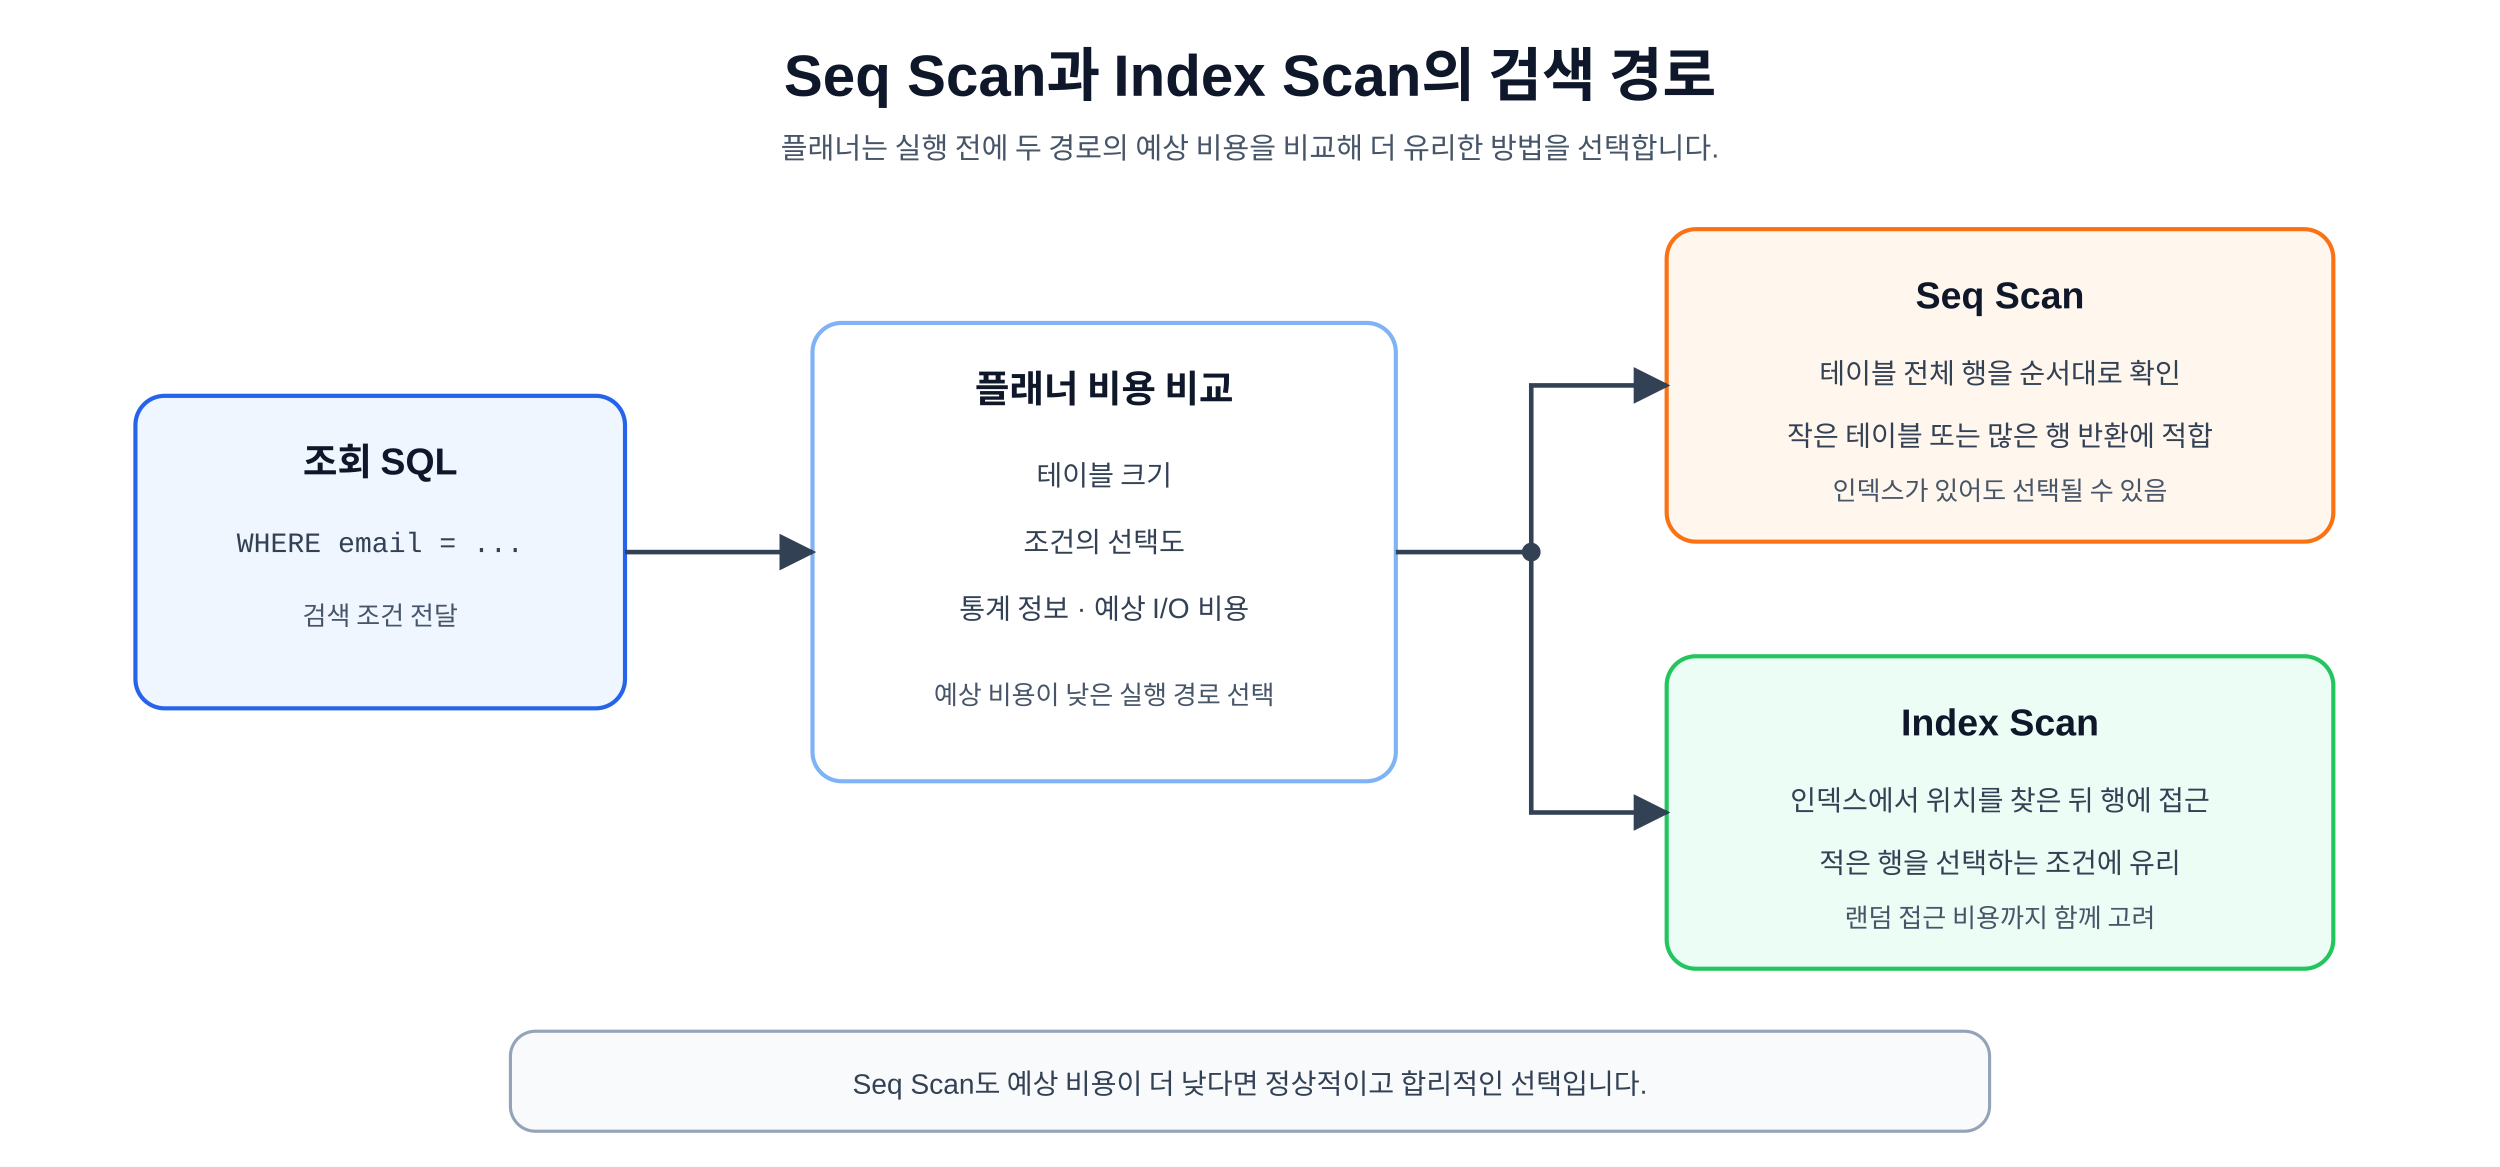
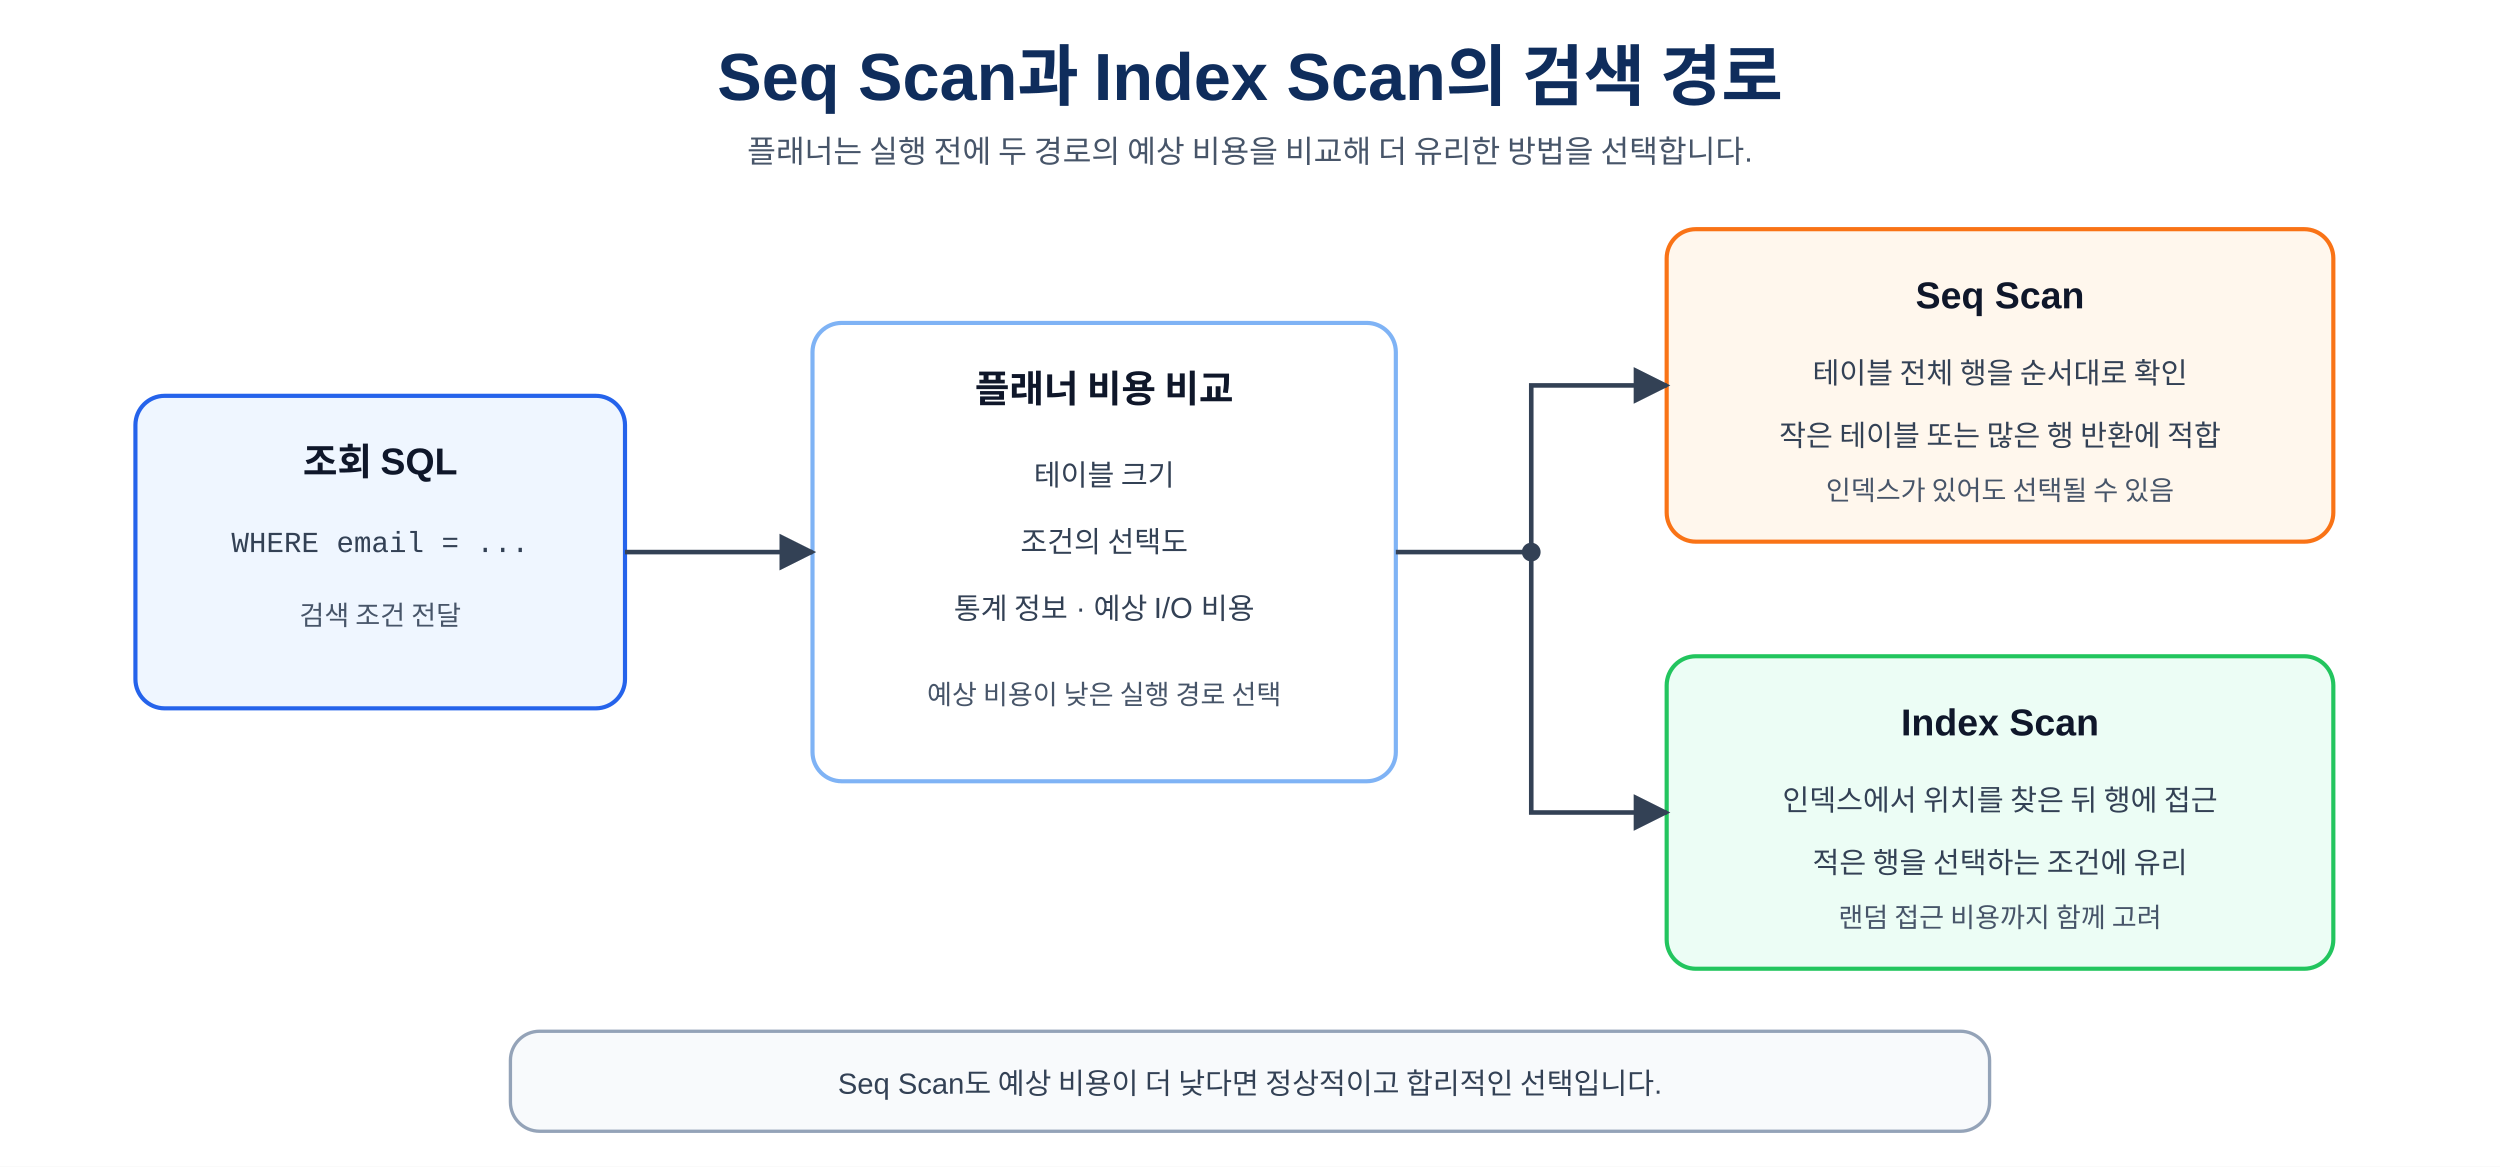
<svg xmlns="http://www.w3.org/2000/svg" width="100%" viewBox="0 0 1200 560" role="img" aria-labelledby="title desc" preserveAspectRatio="xMidYMid meet">
  <defs>
    <marker id="arrow" viewBox="0 0 10 10" refX="9" refY="5" markerWidth="8" markerHeight="8" orient="auto">
      <path d="M0 0 L10 5 L0 10 Z" fill="#334155" />
    </marker>
    <style>
-       text {
-         font-family: "Malgun Gothic", "Apple SD Gothic Neo", "Noto Sans KR", Arial, sans-serif;
-         fill: #0f172a;
-       }
-       .mono {
-         font-family: Consolas, D2Coding, "Courier New", monospace;
-       }
-       .title {
-         font-size: 28px;
-         font-weight: 700;
-       }
-       .sub {
-         font-size: 14px;
-         fill: #475569;
-       }
-       .box {
-         stroke-width: 2;
-         rx: 14;
-         ry: 14;
-       }
-       .query {
-         fill: #eff6ff;
-         stroke: #2563eb;
-       }
-       .planner {
-         fill: #ffffff;
-         stroke: #7fb3f5;
-       }
-       .scan {
-         fill: #fff7ed;
-         stroke: #f97316;
-       }
-       .index {
-         fill: #ecfdf5;
-         stroke: #22c55e;
-       }
-       .note {
-         fill: #f8fafc;
-         stroke: #94a3b8;
-         stroke-width: 1.5;
-         rx: 12;
-         ry: 12;
-       }
-       .head {
-         font-size: 18px;
-         font-weight: 700;
-       }
-       .body {
-         font-size: 13.5px;
-         fill: #334155;
-       }
-       .small {
-         font-size: 12.5px;
-         fill: #475569;
-       }
-       .arrow {
-         stroke: #334155;
-         stroke-width: 2.2;
-         fill: none;
-         marker-end: url(#arrow);
-       }
-       .branch {
-         stroke: #334155;
-         stroke-width: 2.2;
-         fill: none;
-       }
+       text{font-family:"Malgun Gothic","Apple SD Gothic Neo","Noto Sans KR",Arial,sans-serif;fill:#0f172a}
+       .mono{font-family:Consolas,D2Coding,"Courier New",monospace}
+       .title{font-size:32px;font-weight:700;text-anchor:middle;fill:#0f2d5c}
+       .sub{font-size:15px;fill:#475569;text-anchor:middle}
+       .head{font-size:18px;font-weight:700;text-anchor:middle}
+       .body{font-size:14px;fill:#334155;text-anchor:middle}
+       .small{font-size:13px;fill:#475569;text-anchor:middle}
+       .box{stroke-width:2;rx:14;ry:14}
+       .query{fill:#eff6ff;stroke:#2563eb}
+       .planner{fill:#ffffff;stroke:#7fb3f5}
+       .scan{fill:#fff7ed;stroke:#f97316}
+       .index{fill:#ecfdf5;stroke:#22c55e}
+       .note{fill:#f8fafc;stroke:#94a3b8;stroke-width:1.6;rx:14;ry:14}
+       .arrow{stroke:#334155;stroke-width:2.2;fill:none;marker-end:url(#arrow)}
+       .branch{stroke:#334155;stroke-width:2.2;fill:none}
    </style>
  </defs>
  <rect width="1200" height="560" fill="#ffffff" />
-   <text x="600" y="46" text-anchor="middle" class="title">Seq Scan과 Index Scan의 검색 경로</text>
-   <text x="600" y="76" text-anchor="middle" class="sub">플래너는 실행 전에 두 경로의 예상 비용을 비교해 더 유리한 방법을 선택합니다.</text>
+   <text x="600" y="48" class="title">Seq Scan과 Index Scan의 검색 경로</text>
+   <text x="600" y="78" class="sub">플래너는 실행 전에 두 경로의 예상 비용을 비교해 더 유리한 방법을 선택합니다.</text>
  <rect x="65" y="190" width="235" height="150" class="box query" />
-   <text x="182.5" y="228" text-anchor="middle" class="head">조회 SQL</text>
-   <text x="182.5" y="265" text-anchor="middle" class="body mono">WHERE email = ...</text>
-   <text x="182.5" y="300" text-anchor="middle" class="small">검색 조건 전달</text>
+   <text x="182.5" y="228" class="head">조회 SQL</text>
+   <text x="182.5" y="265" class="body mono">WHERE email = ...</text>
+   <text x="182.5" y="300" class="small">검색 조건 전달</text>
  <rect x="390" y="155" width="280" height="220" class="box planner" />
-   <text x="530" y="193" text-anchor="middle" class="head">플래너 비용 비교</text>
-   <text x="530" y="233" text-anchor="middle" class="body">테이블 크기</text>
-   <text x="530" y="265" text-anchor="middle" class="body">조건의 선택도</text>
-   <text x="530" y="297" text-anchor="middle" class="body">통계 정보 · 예상 I/O 비용</text>
-   <text x="530" y="338" text-anchor="middle" class="small">예상 비용이 낮은 실행 경로 선택</text>
+   <text x="530" y="193" class="head">플래너 비용 비교</text>
+   <text x="530" y="233" class="body">테이블 크기</text>
+   <text x="530" y="265" class="body">조건의 선택도</text>
+   <text x="530" y="297" class="body">통계 정보 · 예상 I/O 비용</text>
+   <text x="530" y="338" class="small">예상 비용이 낮은 실행 경로 선택</text>
  <rect x="800" y="110" width="320" height="150" class="box scan" />
-   <text x="960" y="148" text-anchor="middle" class="head">Seq Scan</text>
-   <text x="960" y="184" text-anchor="middle" class="body">테이블 전체 행을 순서대로 확인</text>
-   <text x="960" y="214" text-anchor="middle" class="body">작은 테이블 또는 많은 행 반환에 적합</text>
-   <text x="960" y="240" text-anchor="middle" class="small">인덱스가 있어도 선택될 수 있음</text>
+   <text x="960" y="148" class="head">Seq Scan</text>
+   <text x="960" y="184" class="body">테이블 전체 행을 순서대로 확인</text>
+   <text x="960" y="214" class="body">작은 테이블 또는 많은 행 반환에 적합</text>
+   <text x="960" y="240" class="small">인덱스가 있어도 선택될 수 있음</text>
  <rect x="800" y="315" width="320" height="150" class="box index" />
-   <text x="960" y="353" text-anchor="middle" class="head">Index Scan</text>
-   <text x="960" y="389" text-anchor="middle" class="body">인덱스에서 위치를 찾은 뒤 행에 접근</text>
-   <text x="960" y="419" text-anchor="middle" class="body">적은 행을 선택하는 조건에 유리</text>
-   <text x="960" y="445" text-anchor="middle" class="small">랜덤 접근 비용까지 함께 고려</text>
-   <path d="M300 265 H390" class="arrow" />
-   <path d="M670 265 H735" class="branch" />
+   <text x="960" y="353" class="head">Index Scan</text>
+   <text x="960" y="389" class="body">인덱스에서 위치를 찾은 뒤 행에 접근</text>
+   <text x="960" y="419" class="body">적은 행을 선택하는 조건에 유리</text>
+   <text x="960" y="445" class="small">랜덤 접근 비용까지 함께 고려</text>
+   <path d="M300 265H390" class="arrow" />
+   <path d="M670 265H735" class="branch" />
  <circle cx="735" cy="265" r="4.5" fill="#334155" />
-   <path d="M735 265 V185 H800" class="arrow" />
-   <path d="M735 265 V390 H800" class="arrow" />
+   <path d="M735 265V185H800" class="arrow" />
+   <path d="M735 265V390H800" class="arrow" />
  <rect x="245" y="495" width="710" height="48" class="note" />
-   <text x="600" y="525" text-anchor="middle" class="body">Seq Scan도 예상 비용이 더 낮다면 정상적이고 합리적인 선택입니다.</text>
+   <text x="600" y="525" class="body">Seq Scan도 예상 비용이 더 낮다면 정상적이고 합리적인 선택입니다.</text>
</svg>
